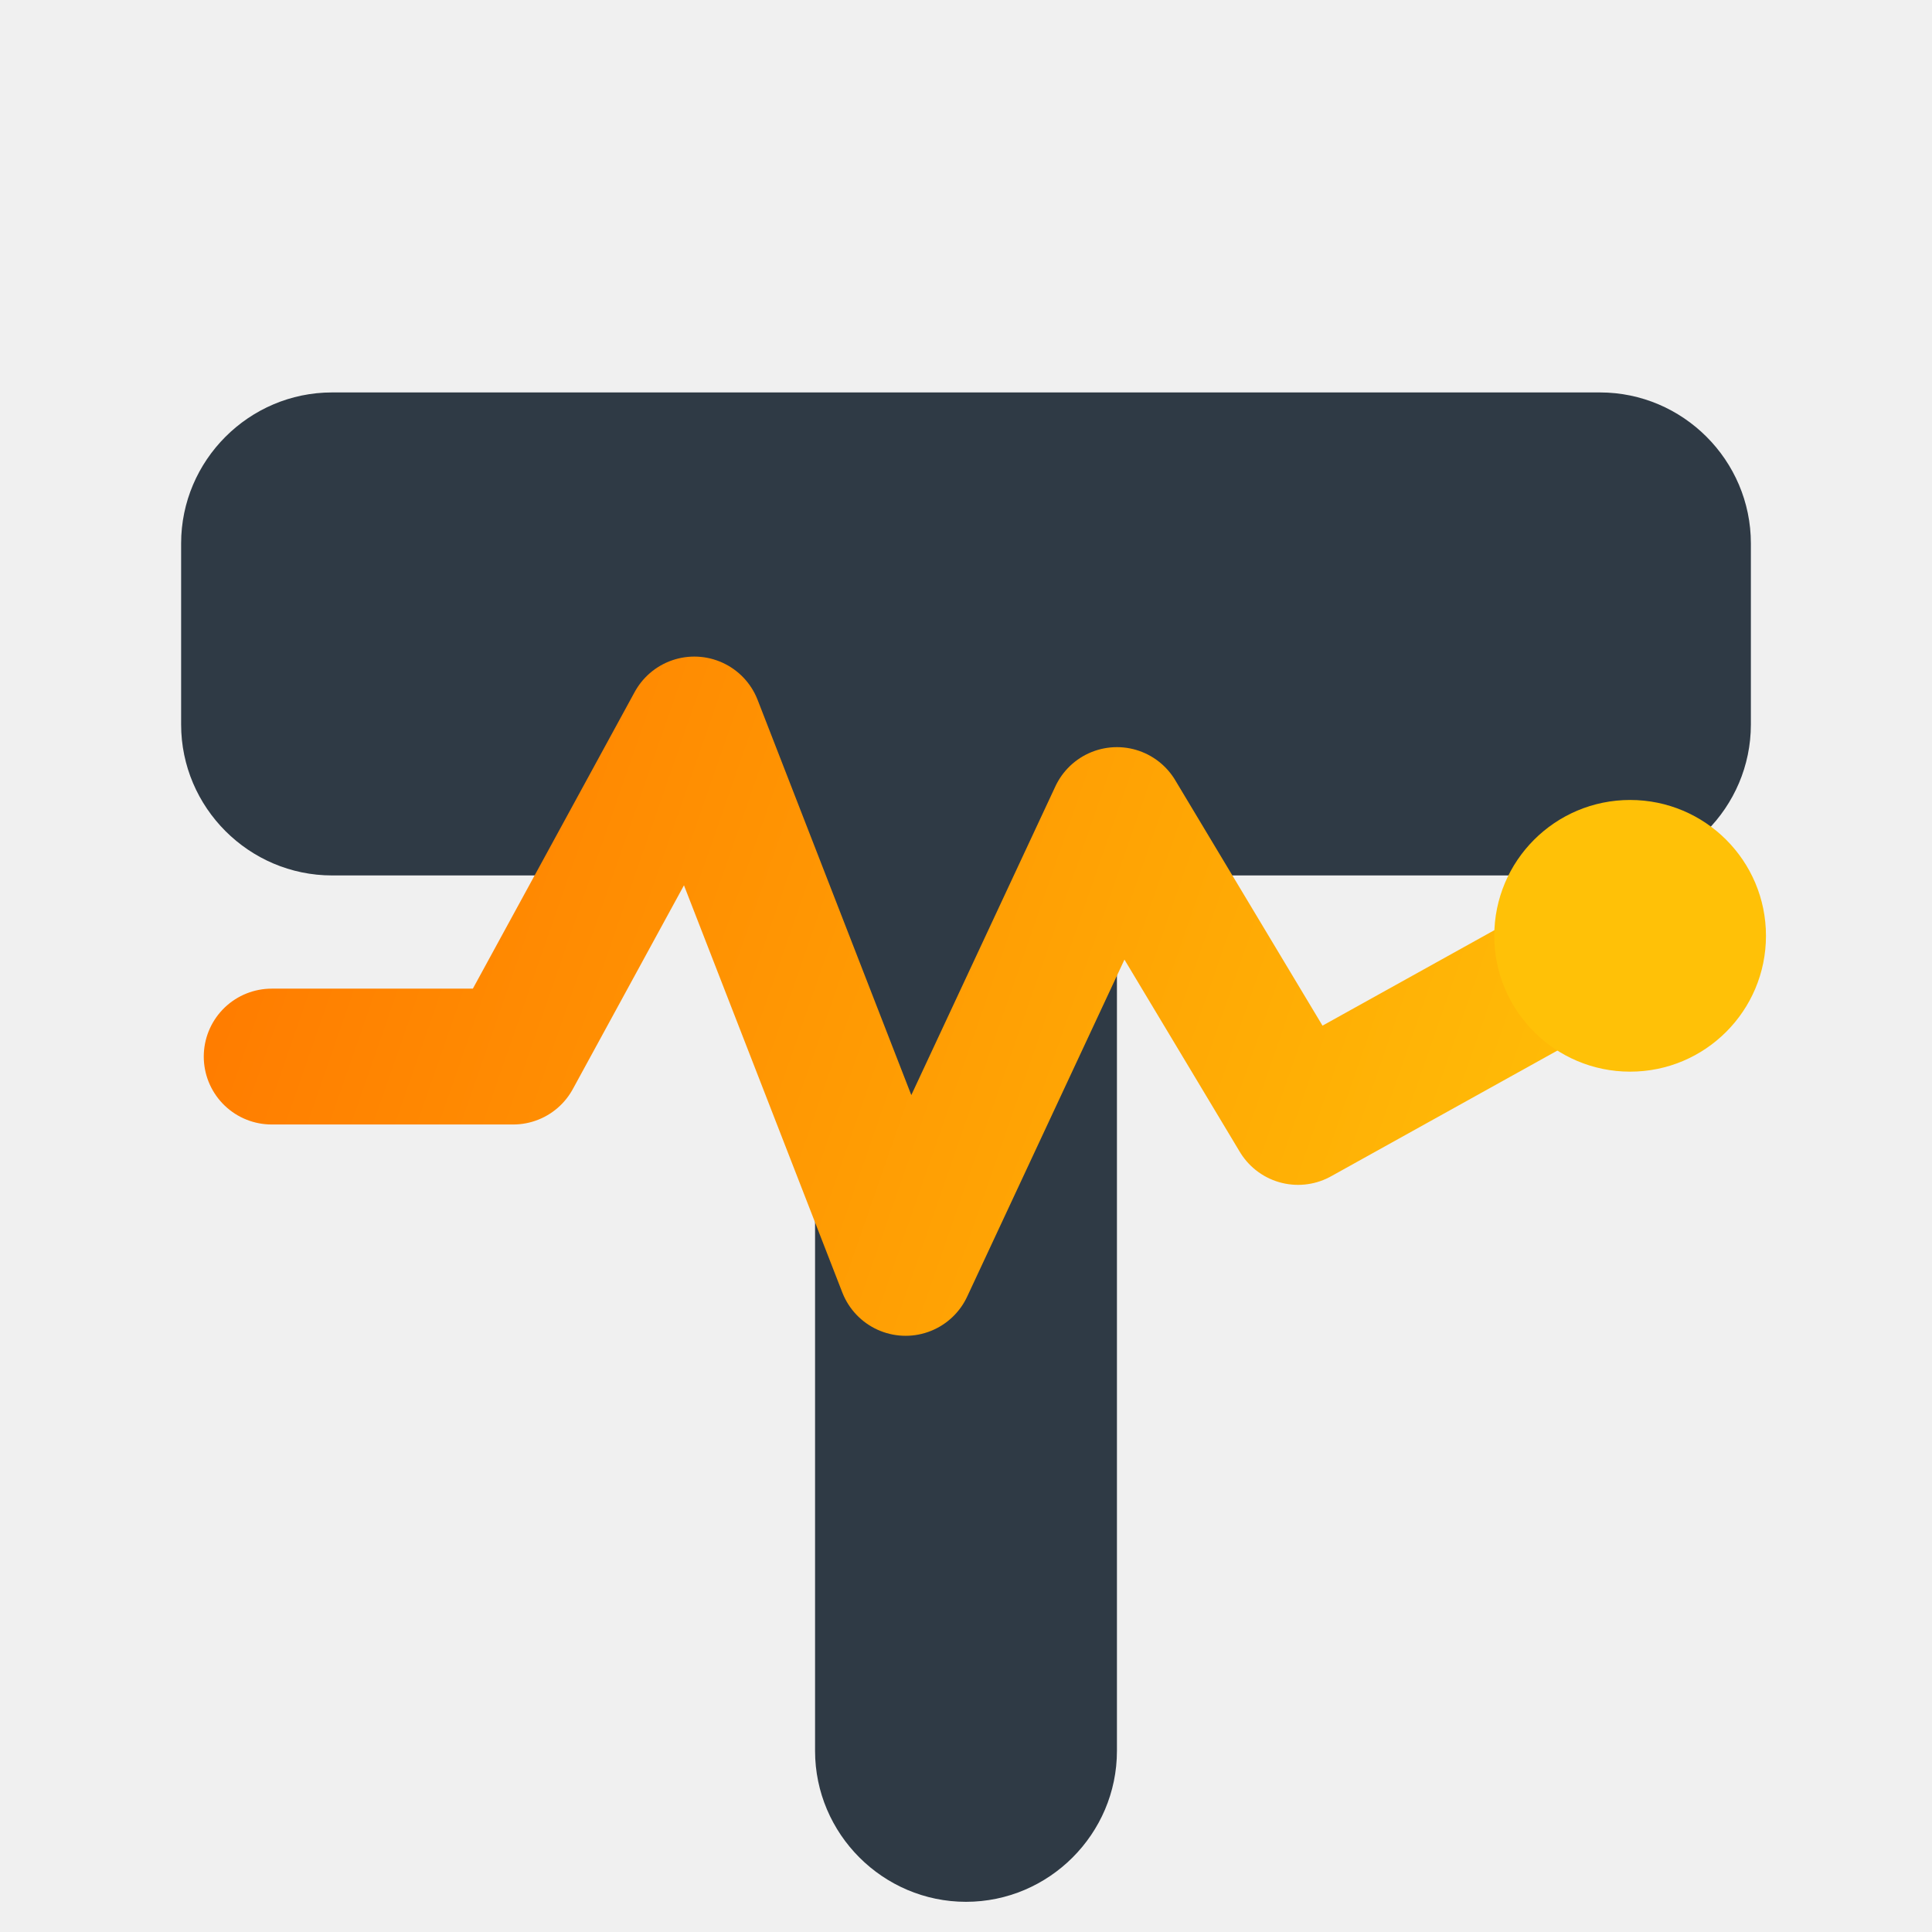
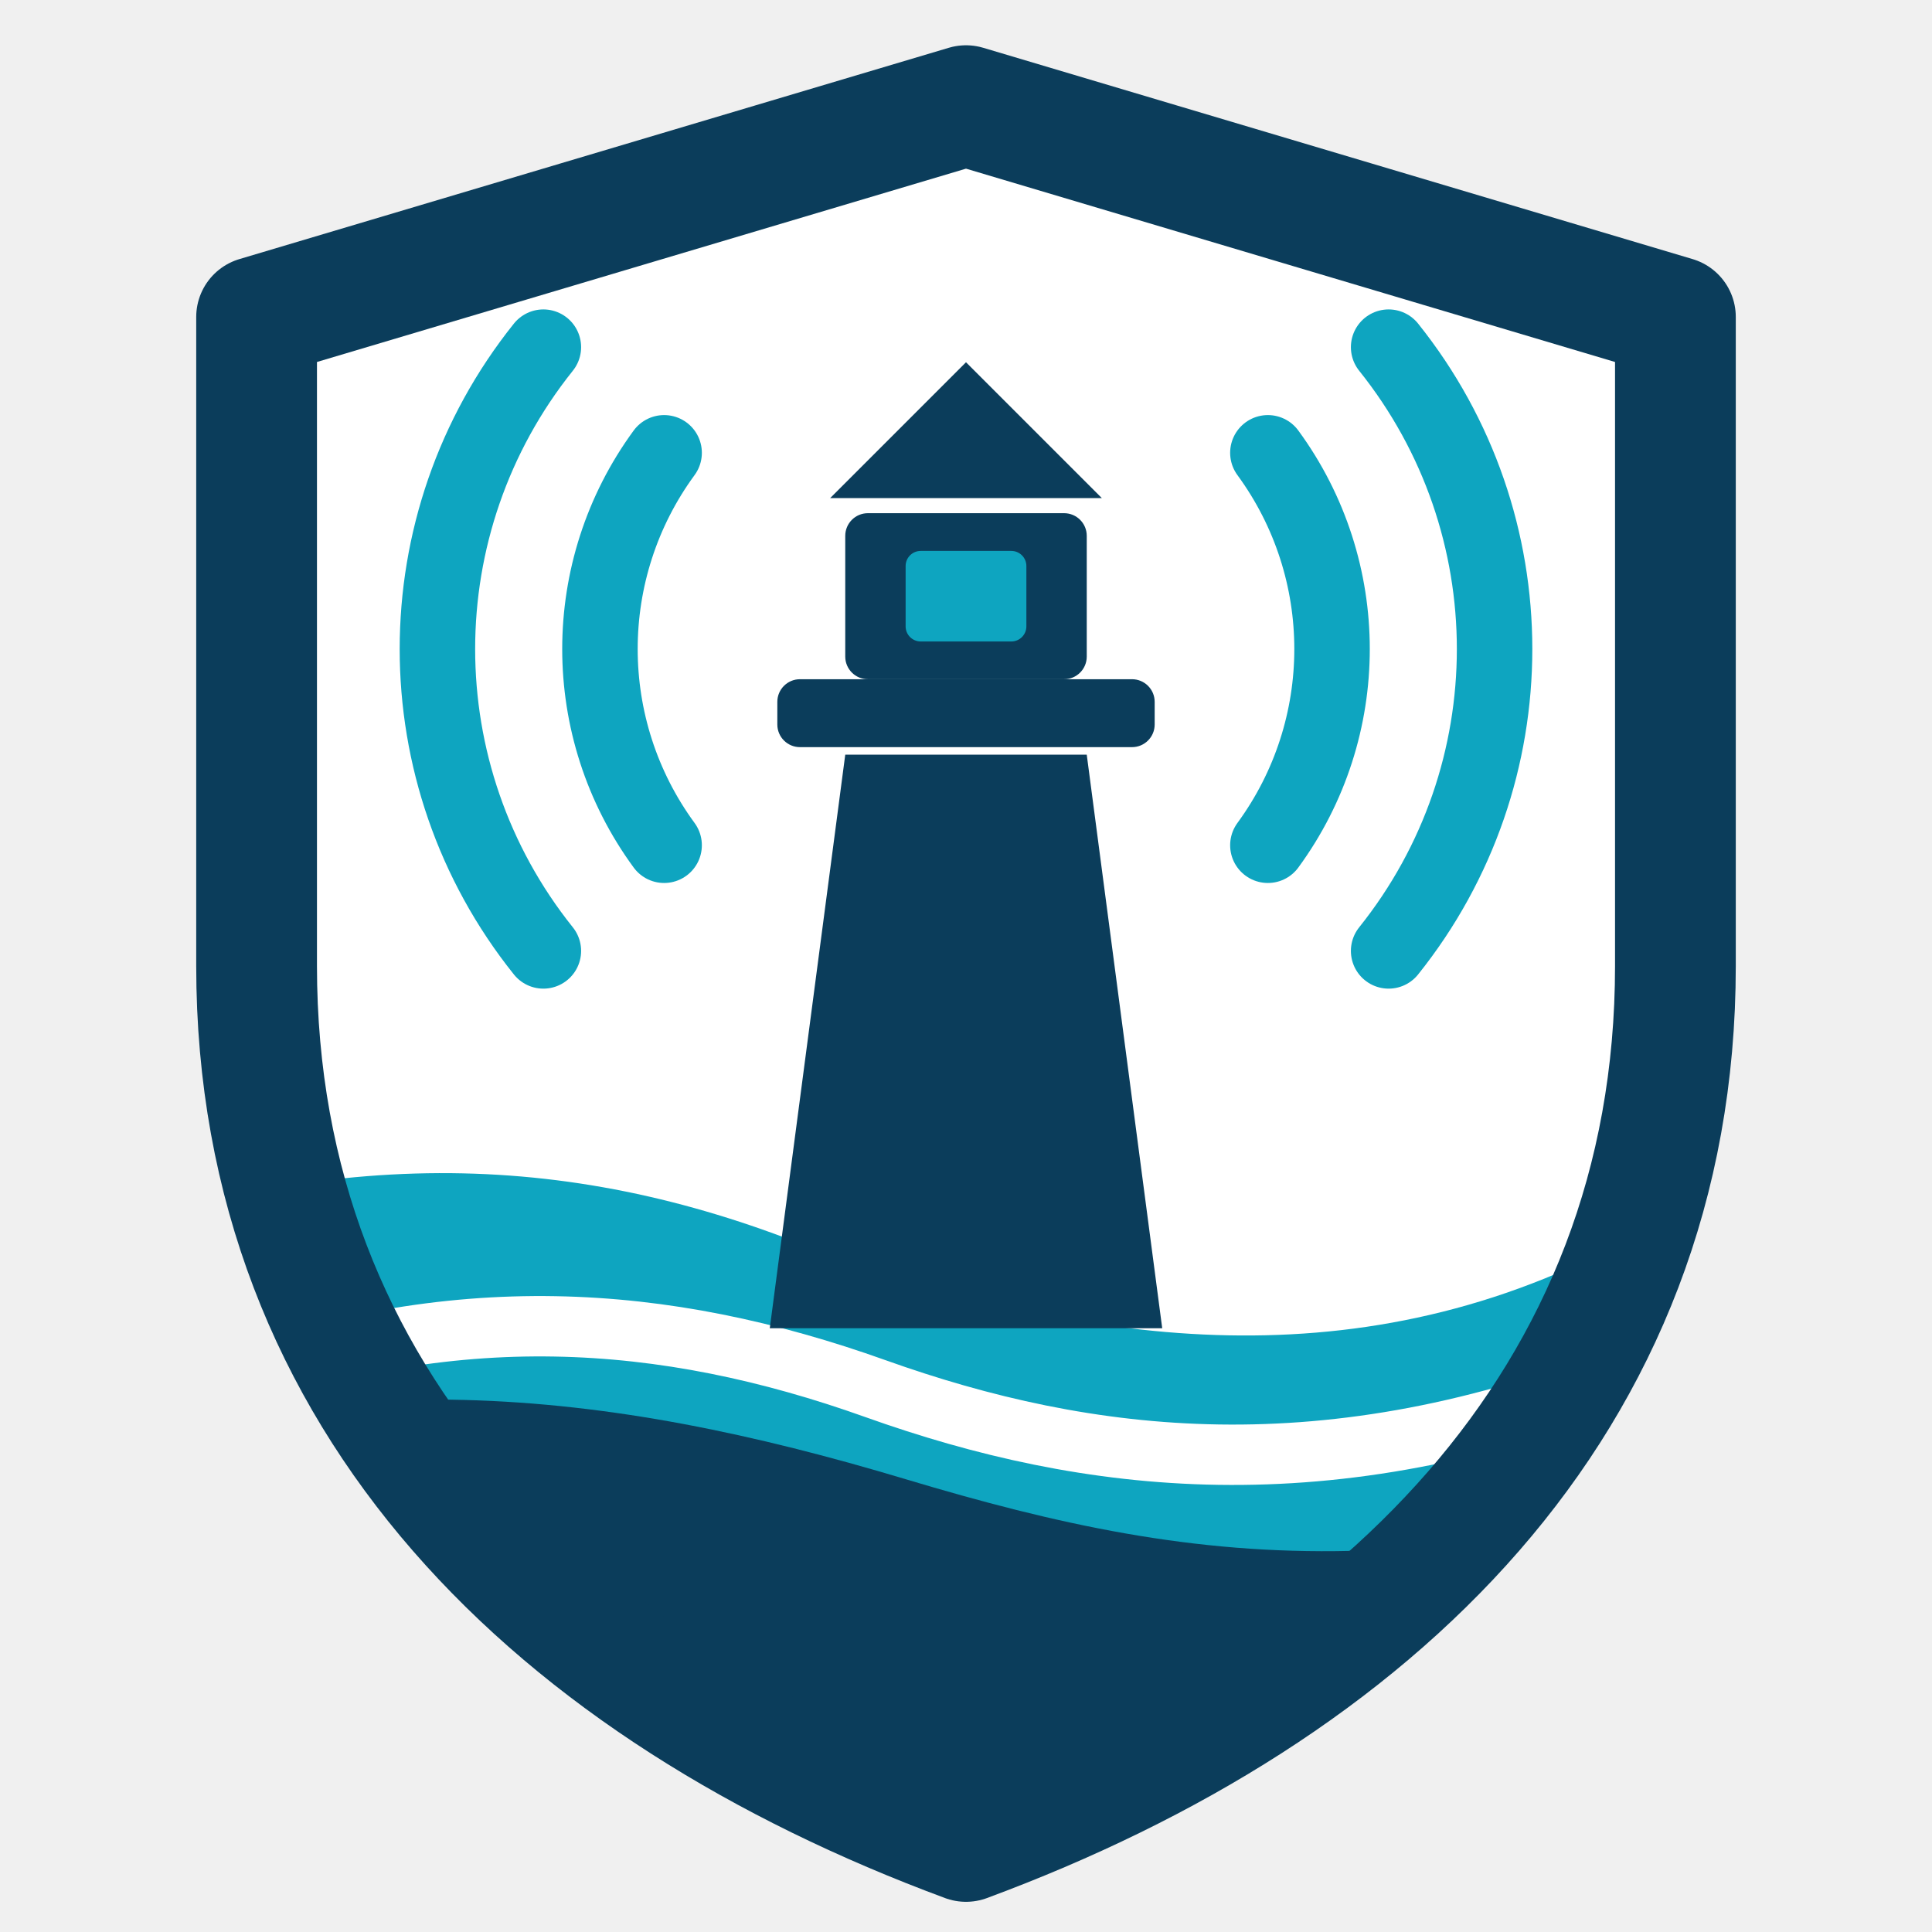
- <svg xmlns="http://www.w3.org/2000/svg" viewBox="0 0 128 128" fill="none" role="img" aria-labelledby="tt-mark-title">
+ <svg xmlns="http://www.w3.org/2000/svg" viewBox="0 0 128 128" fill="none" role="img" aria-labelledby="ph-title">
  <defs>
-     <linearGradient id="tt-trace" x1="20" y1="40" x2="112" y2="72" gradientUnits="userSpaceOnUse">
-       <stop offset="0%" stop-color="#FF7A00" />
-       <stop offset="100%" stop-color="#FFC107" />
-     </linearGradient>
+     <clipPath id="ml-clip">
+       <path d="M64 7 L111 21 V64 C111 93 91 112 64 122 C37 112 17 93 17 64 V21 Z" />
+     </clipPath>
  </defs>
-   <path fill="#2F3A45" d="M22 26h84c5.5 0 10 4.5 10 10v12c0 5.5-4.5 10-10 10H74v58c0 5.5-4.5 10-10 10H64c-5.5 0-10-4.5-10-10V58H22c-5.5 0-10-4.5-10-10V36c0-5.5 4.5-10 10-10z" />
-   <path d="M18 70h16l12-22 14 36 14-30 12 20 18-10" stroke="url(#tt-trace)" stroke-width="9" stroke-linecap="round" stroke-linejoin="round" fill="none" />
-   <circle cx="108" cy="62" r="9" fill="#FFC107" />
+   <path d="M64 7 L111 21 V64 C111 93 91 112 64 122 C37 112 17 93 17 64 V21 Z" fill="#FFFFFF" />
+   <g clip-path="url(#ml-clip)">
+     <path d="M0 84 C20 76 36 76 52 82 S86 92 104 84 S124 76 128 78 V128 H0 Z" fill="#0EA5C0" />
+     <path d="M0 98 C22 90 40 92 60 98 S96 106 128 94 V128 H0 Z" fill="#0B3D5B" />
+     <path d="M14 92 C30 86 44 87 58 92 S88 99 108 91" fill="none" stroke="#FFFFFF" stroke-width="4" stroke-linecap="round" />
+   </g>
+   <g fill="none" stroke="#0EA5C0" stroke-width="5" stroke-linecap="round">
+     <path d="M44 30 A22 22 0 0 0 44 56" />
+     <path d="M36 23 A32 32 0 0 0 36 63" />
+     <path d="M84 30 A22 22 0 0 1 84 56" />
+     <path d="M92 23 A32 32 0 0 1 92 63" />
+   </g>
+   <g fill="#0B3D5B">
+     <path d="M55 33 L64 24 L73 33 Z" />
+     <rect x="56" y="34" width="16" height="11" rx="1.5" />
+     <rect x="51.5" y="45" width="25" height="4.5" rx="1.5" />
+     <path d="M56 50 H72 L77 88 H51 Z" />
+   </g>
+   <rect x="60" y="36.5" width="8" height="6" rx="1" fill="#0EA5C0" />
+   <path d="M64 7 L111 21 V64 C111 93 91 112 64 122 C37 112 17 93 17 64 V21 Z" fill="none" stroke="#0B3D5B" stroke-width="8" stroke-linejoin="round" />
</svg>
